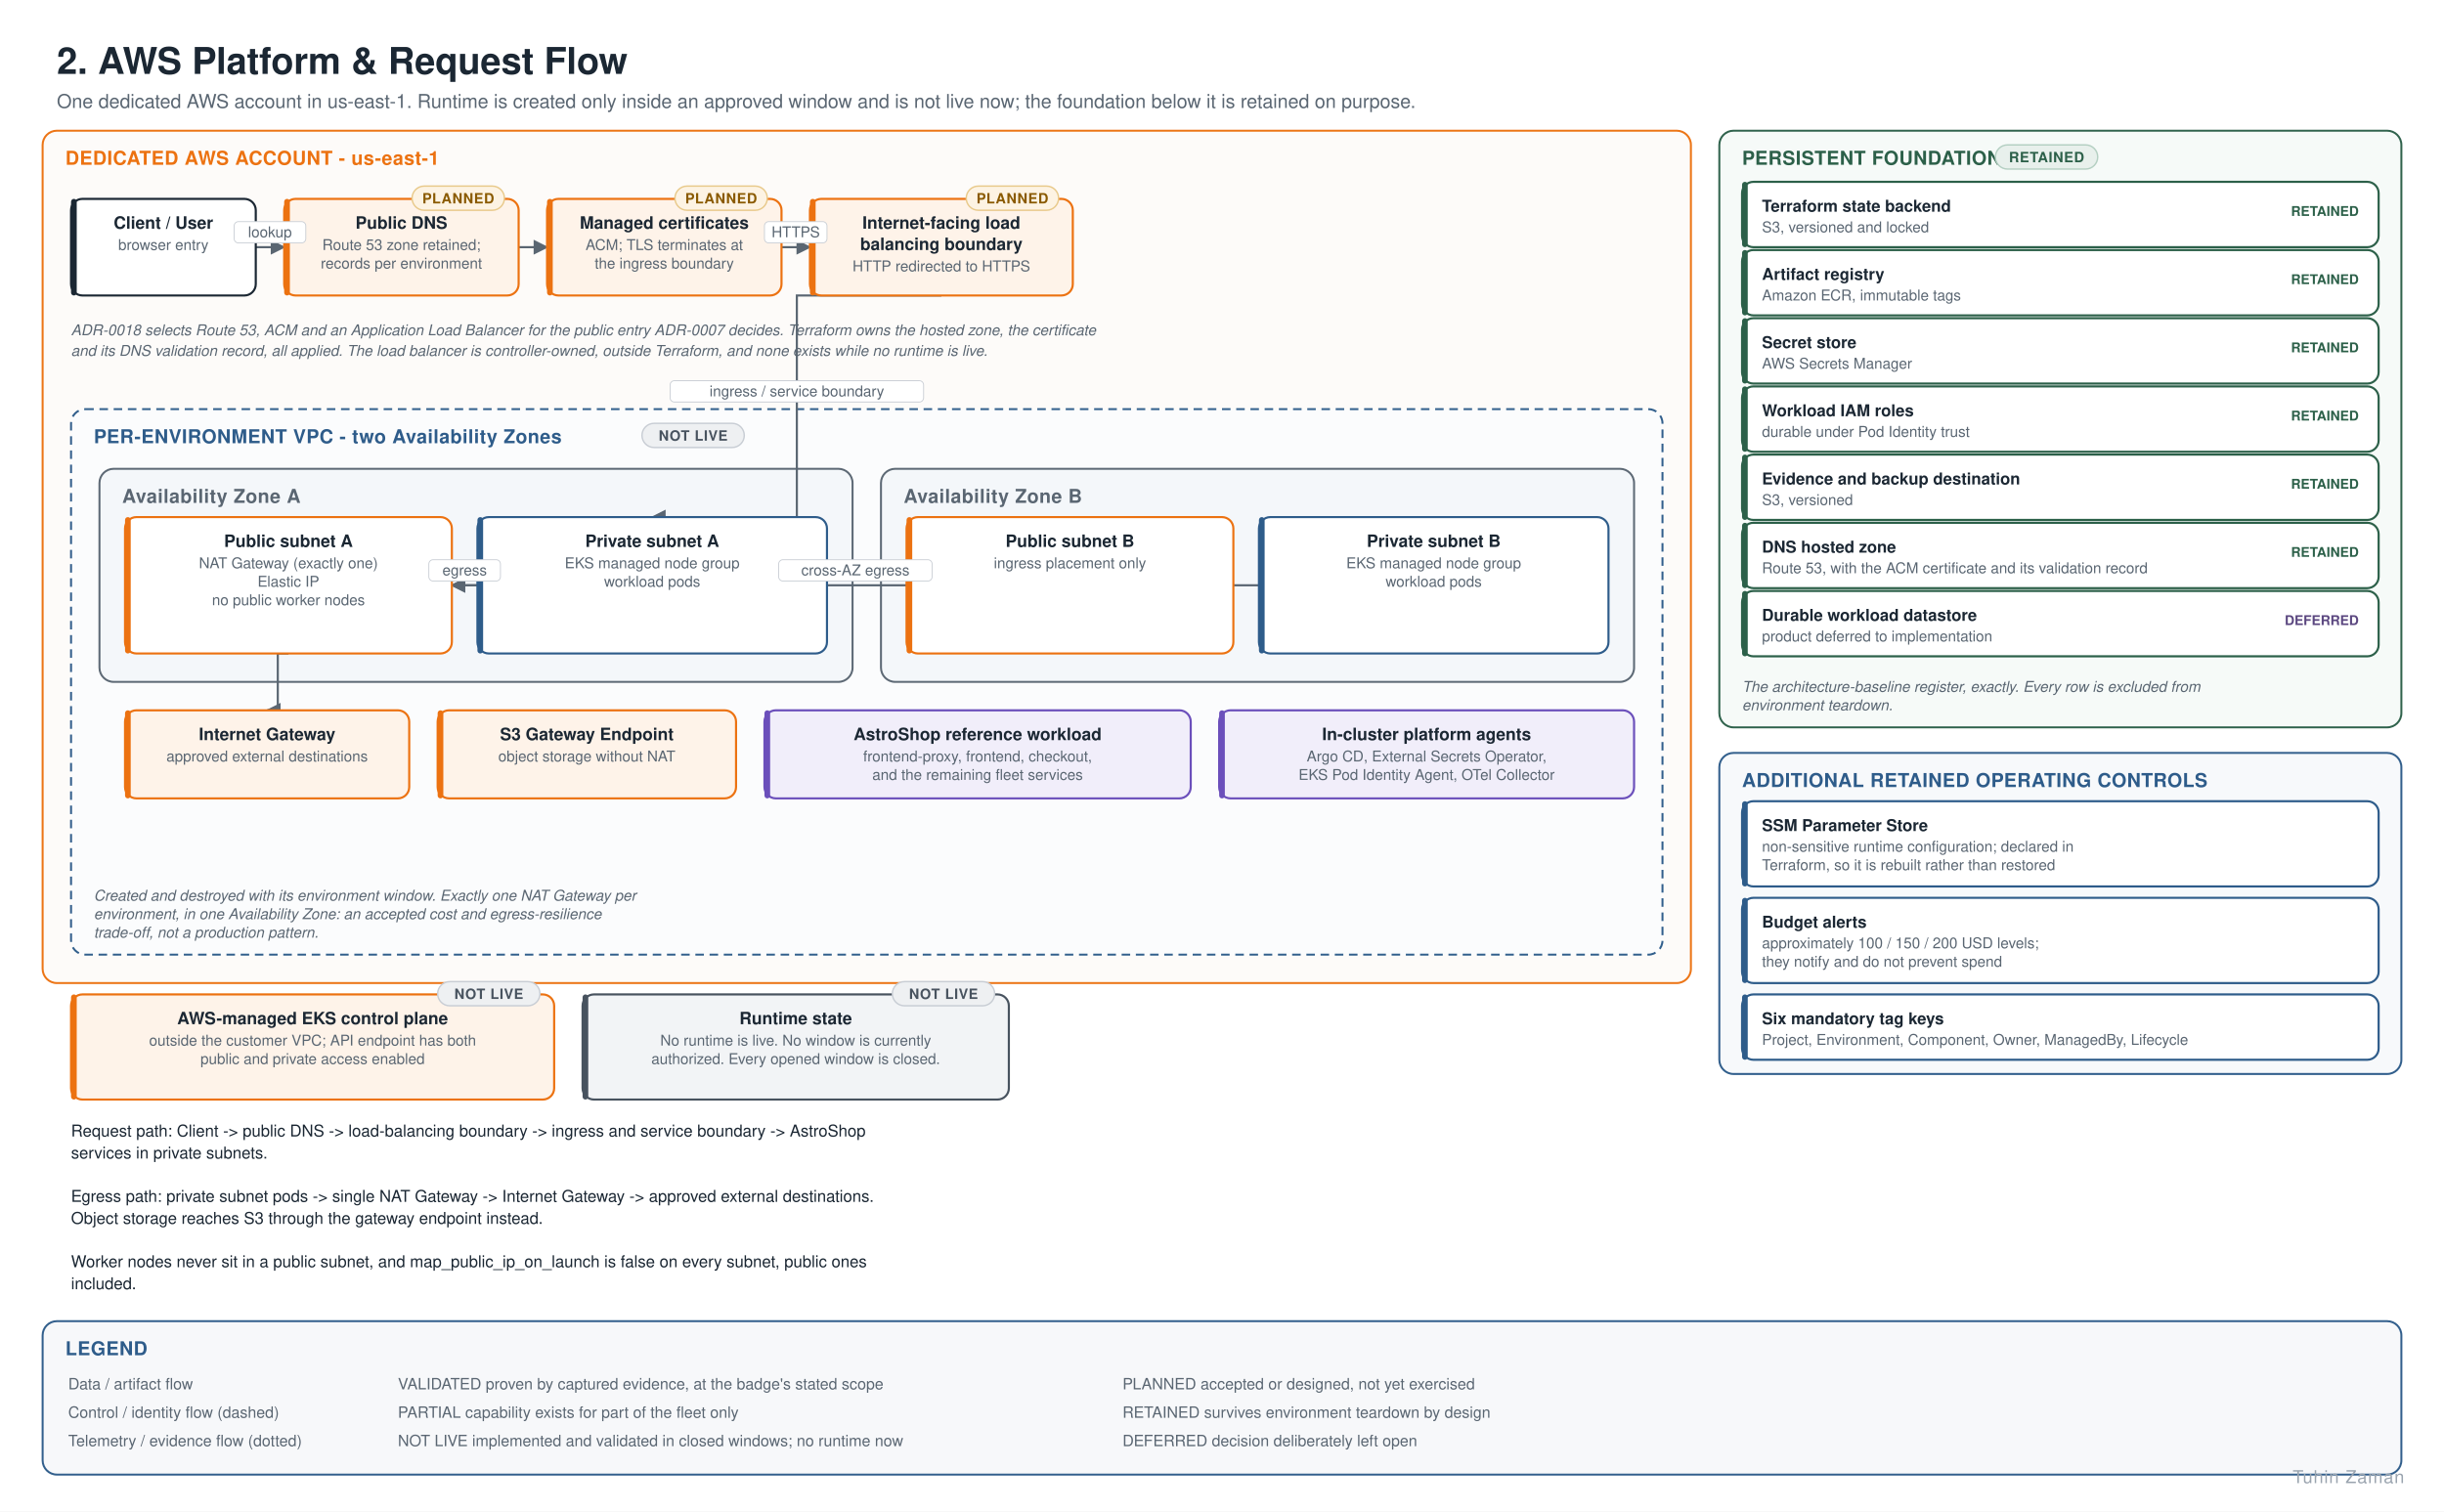
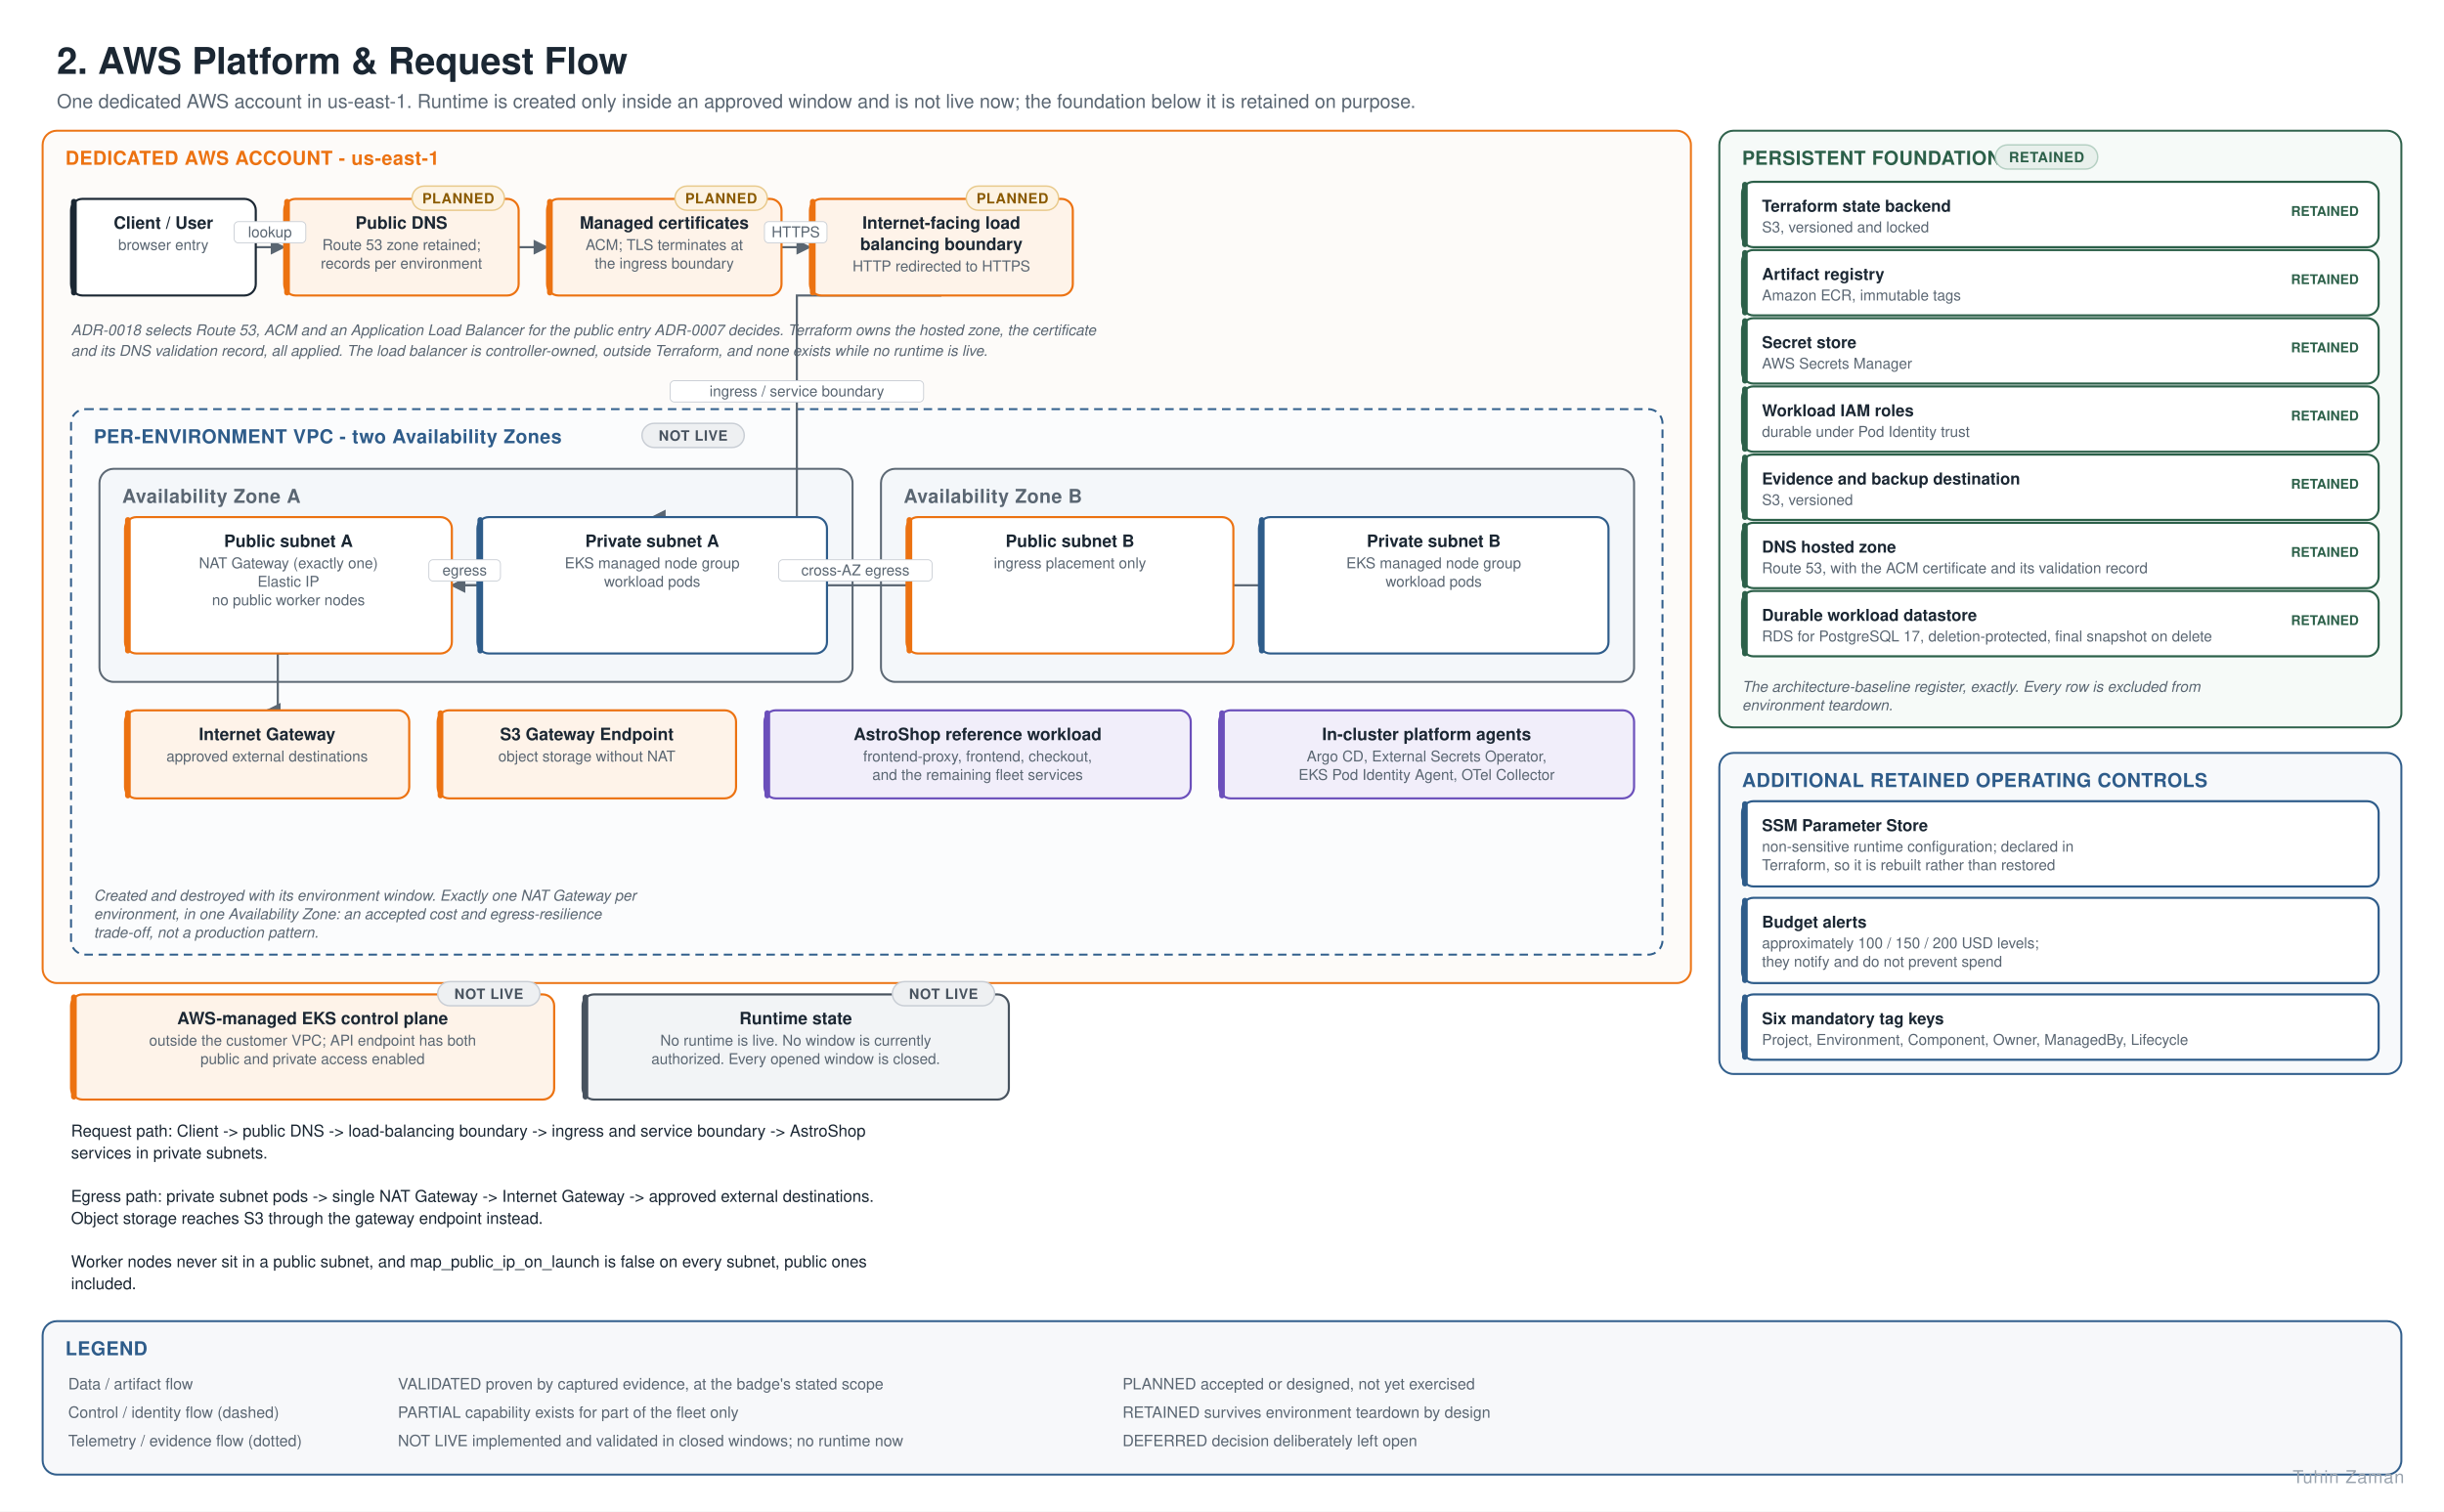
<svg xmlns="http://www.w3.org/2000/svg" width="1720" height="1064" viewBox="0 0 1720 1064" role="img" aria-label="2. AWS Platform &amp; Request Flow">
  <defs>
    <marker id="arw" viewBox="0 0 10 10" refX="9" refY="5" markerWidth="7" markerHeight="7" orient="auto-start-reverse">
      <path d="M 0 0 L 10 5 L 0 10 z" fill="#5A6672" />
    </marker>
    <marker id="arwl" viewBox="0 0 10 10" refX="9" refY="5" markerWidth="7" markerHeight="7" orient="auto-start-reverse">
      <path d="M 0 0 L 10 5 L 0 10 z" fill="#6B4FBB" />
    </marker>
  </defs>
  <rect width="1720" height="1064" fill="#FFFFFF" />
  <text x="40" y="52" font-family="Helvetica Neue, Helvetica, Arial, sans-serif" font-size="26" font-weight="700" fill="#1B2733">2. AWS Platform &amp; Request Flow</text>
  <text x="40" y="76" font-family="Helvetica Neue, Helvetica, Arial, sans-serif" font-size="13.5" fill="#5A6672">One dedicated AWS account in us-east-1. Runtime is created only inside an approved window and is not live now; the foundation below it is retained on purpose.</text>
  <rect x="30" y="92" width="1160" height="600" rx="10" fill="#FDFBF9" stroke="#EC7211" stroke-width="1.4" opacity="0.98" />
  <text x="46" y="116" font-family="Helvetica Neue, Helvetica, Arial, sans-serif" font-size="13.5" font-weight="700" fill="#EC7211" letter-spacing="0.3">DEDICATED AWS ACCOUNT  -  us-east-1</text>
  <rect x="50" y="288" width="1120" height="384" rx="10" fill="#FBFCFD" stroke="#2E5C8A" stroke-width="1.4" stroke-dasharray="6 4" opacity="0.98" />
  <text x="66" y="312" font-family="Helvetica Neue, Helvetica, Arial, sans-serif" font-size="13.5" font-weight="700" fill="#2E5C8A" letter-spacing="0.3">PER-ENVIRONMENT VPC  -  two Availability Zones</text>
  <g>
    <rect x="451.8" y="298.0" width="72.0" height="17" rx="8.5" fill="#EEF0F2" stroke="#C8CDD4" stroke-width="1" />
    <text x="487.8" y="310.2" font-family="Helvetica Neue, Helvetica, Arial, sans-serif" font-size="10" font-weight="700" fill="#48535F" text-anchor="middle" letter-spacing="0.4">NOT LIVE</text>
  </g>
  <text x="66" y="634" font-family="Helvetica Neue, Helvetica, Arial, sans-serif" font-size="10.5" fill="#5A6672" font-style="italic">Created and destroyed with its environment window. Exactly one NAT Gateway per</text>
  <text x="66" y="647" font-family="Helvetica Neue, Helvetica, Arial, sans-serif" font-size="10.5" fill="#5A6672" font-style="italic">environment, in one Availability Zone: an accepted cost and egress-resilience</text>
  <text x="66" y="660" font-family="Helvetica Neue, Helvetica, Arial, sans-serif" font-size="10.5" fill="#5A6672" font-style="italic">trade-off, not a production pattern.</text>
  <rect x="70" y="330" width="530" height="150" rx="10" fill="#F4F7FA" stroke="#5A6672" stroke-width="1.4" opacity="0.98" />
  <text x="86" y="354" font-family="Helvetica Neue, Helvetica, Arial, sans-serif" font-size="13.5" font-weight="700" fill="#5A6672" letter-spacing="0.3">Availability Zone A</text>
  <rect x="620" y="330" width="530" height="150" rx="10" fill="#F4F7FA" stroke="#5A6672" stroke-width="1.4" opacity="0.98" />
  <text x="636" y="354" font-family="Helvetica Neue, Helvetica, Arial, sans-serif" font-size="13.5" font-weight="700" fill="#5A6672" letter-spacing="0.3">Availability Zone B</text>
  <rect x="1210" y="92" width="480" height="420" rx="10" fill="#F6FAF8" stroke="#2C6049" stroke-width="1.4" opacity="0.98" />
  <text x="1226" y="116" font-family="Helvetica Neue, Helvetica, Arial, sans-serif" font-size="13.5" font-weight="700" fill="#2C6049" letter-spacing="0.3">PERSISTENT FOUNDATION</text>
  <g>
    <rect x="1404.3" y="102.0" width="72.0" height="17" rx="8.5" fill="#E8F0EC" stroke="#B4CFC2" stroke-width="1" />
    <text x="1440.3" y="114.2" font-family="Helvetica Neue, Helvetica, Arial, sans-serif" font-size="10" font-weight="700" fill="#2C6049" text-anchor="middle" letter-spacing="0.4">RETAINED</text>
  </g>
  <text x="1226" y="487" font-family="Helvetica Neue, Helvetica, Arial, sans-serif" font-size="10.5" fill="#5A6672" font-style="italic">The architecture-baseline register, exactly. Every row is excluded from</text>
  <text x="1226" y="500" font-family="Helvetica Neue, Helvetica, Arial, sans-serif" font-size="10.5" fill="#5A6672" font-style="italic">environment teardown.</text>
  <rect x="1210" y="530" width="480" height="226" rx="10" fill="#F7F9FB" stroke="#2E5C8A" stroke-width="1.4" opacity="0.98" />
  <text x="1226" y="554" font-family="Helvetica Neue, Helvetica, Arial, sans-serif" font-size="13.5" font-weight="700" fill="#2E5C8A" letter-spacing="0.3">ADDITIONAL RETAINED OPERATING CONTROLS</text>
  <text x="1226" y="744" font-family="Helvetica Neue, Helvetica, Arial, sans-serif" font-size="10.5" fill="#5A6672" font-style="italic">Durable, but deliberately not members of the persistent-foundation register.</text>
  <rect x="30" y="930" width="1660" height="108" rx="10" fill="#F7F8FA" stroke="#2E5C8A" stroke-width="1.4" opacity="0.98" />
  <text x="46" y="954" font-family="Helvetica Neue, Helvetica, Arial, sans-serif" font-size="13.5" font-weight="700" fill="#2E5C8A" letter-spacing="0.3">LEGEND</text>
  <path d="M 180.0 174.0 L 200.0 174.0" fill="none" stroke="#5A6672" stroke-width="1.5" marker-end="url(#arw)" />
  <path d="M 365.0 174.0 L 385.0 174.0" fill="none" stroke="#5A6672" stroke-width="1.5" marker-end="url(#arw)" />
  <path d="M 550.0 174.0 L 570.0 174.0" fill="none" stroke="#5A6672" stroke-width="1.5" marker-end="url(#arw)" />
  <path d="M 662.5 208.0 L 560.8 208.0 L 560.8 364.0 L 459.0 364.0" fill="none" stroke="#5A6672" stroke-width="1.5" marker-end="url(#arw)" />
  <path d="M 336.0 412.0 L 318.0 412.0" fill="none" stroke="#5A6672" stroke-width="1.5" marker-end="url(#arw)" />
  <path d="M 203.0 460.0 L 195.5 460.0 L 195.5 500.0 L 188.0 500.0" fill="none" stroke="#5A6672" stroke-width="1.5" marker-end="url(#arw)" />
  <path d="M 886.0 412.0 L 318.0 412.0" fill="none" stroke="#5A6672" stroke-width="1.5" marker-end="url(#arw)" />
  <rect x="50" y="140" width="130" height="68" rx="8" fill="#FFFFFF" stroke="#1B2733" stroke-width="1.5" />
  <rect x="50" y="140" width="4" height="68" rx="2" fill="#1B2733" />
  <text x="115.0" y="161" font-family="Helvetica Neue, Helvetica, Arial, sans-serif" font-size="12" font-weight="700" fill="#1B2733" text-anchor="middle">Client / User</text>
  <text x="115.0" y="176" font-family="Helvetica Neue, Helvetica, Arial, sans-serif" font-size="10.5" fill="#5A6672" text-anchor="middle">browser entry</text>
  <rect x="200" y="140" width="165" height="68" rx="8" fill="#FEF3E9" stroke="#EC7211" stroke-width="1.5" />
  <rect x="200" y="140" width="4" height="68" rx="2" fill="#EC7211" />
  <text x="282.5" y="161" font-family="Helvetica Neue, Helvetica, Arial, sans-serif" font-size="12" font-weight="700" fill="#1B2733" text-anchor="middle">Public DNS</text>
  <text x="282.5" y="176" font-family="Helvetica Neue, Helvetica, Arial, sans-serif" font-size="10.5" fill="#5A6672" text-anchor="middle">Route 53 zone retained;</text>
  <text x="282.5" y="189" font-family="Helvetica Neue, Helvetica, Arial, sans-serif" font-size="10.5" fill="#5A6672" text-anchor="middle">records per environment</text>
  <g>
    <rect x="290.0" y="131.0" width="65.0" height="17" rx="8.5" fill="#FDF3E3" stroke="#E8C98A" stroke-width="1" />
    <text x="322.5" y="143.2" font-family="Helvetica Neue, Helvetica, Arial, sans-serif" font-size="10" font-weight="700" fill="#8A5A00" text-anchor="middle" letter-spacing="0.4">PLANNED</text>
  </g>
  <rect x="385" y="140" width="165" height="68" rx="8" fill="#FEF3E9" stroke="#EC7211" stroke-width="1.5" />
  <rect x="385" y="140" width="4" height="68" rx="2" fill="#EC7211" />
  <text x="467.5" y="161" font-family="Helvetica Neue, Helvetica, Arial, sans-serif" font-size="12" font-weight="700" fill="#1B2733" text-anchor="middle">Managed certificates</text>
  <text x="467.5" y="176" font-family="Helvetica Neue, Helvetica, Arial, sans-serif" font-size="10.5" fill="#5A6672" text-anchor="middle">ACM; TLS terminates at</text>
  <text x="467.5" y="189" font-family="Helvetica Neue, Helvetica, Arial, sans-serif" font-size="10.5" fill="#5A6672" text-anchor="middle">the ingress boundary</text>
  <g>
    <rect x="475.0" y="131.0" width="65.0" height="17" rx="8.5" fill="#FDF3E3" stroke="#E8C98A" stroke-width="1" />
    <text x="507.5" y="143.2" font-family="Helvetica Neue, Helvetica, Arial, sans-serif" font-size="10" font-weight="700" fill="#8A5A00" text-anchor="middle" letter-spacing="0.4">PLANNED</text>
  </g>
  <rect x="570" y="140" width="185" height="68" rx="8" fill="#FEF3E9" stroke="#EC7211" stroke-width="1.5" />
  <rect x="570" y="140" width="4" height="68" rx="2" fill="#EC7211" />
  <text x="662.5" y="161" font-family="Helvetica Neue, Helvetica, Arial, sans-serif" font-size="12" font-weight="700" fill="#1B2733" text-anchor="middle">Internet-facing load</text>
  <text x="662.5" y="176" font-family="Helvetica Neue, Helvetica, Arial, sans-serif" font-size="12" font-weight="700" fill="#1B2733" text-anchor="middle">balancing boundary</text>
  <text x="662.5" y="191" font-family="Helvetica Neue, Helvetica, Arial, sans-serif" font-size="10.5" fill="#5A6672" text-anchor="middle">HTTP redirected to HTTPS</text>
  <g>
    <rect x="680.0" y="131.0" width="65.0" height="17" rx="8.5" fill="#FDF3E3" stroke="#E8C98A" stroke-width="1" />
    <text x="712.5" y="143.2" font-family="Helvetica Neue, Helvetica, Arial, sans-serif" font-size="10" font-weight="700" fill="#8A5A00" text-anchor="middle" letter-spacing="0.4">PLANNED</text>
  </g>
  <rect x="88" y="364" width="230" height="96" rx="8" fill="#FFFFFF" stroke="#EC7211" stroke-width="1.5" />
  <rect x="88" y="364" width="4" height="96" rx="2" fill="#EC7211" />
  <text x="203.0" y="385" font-family="Helvetica Neue, Helvetica, Arial, sans-serif" font-size="12" font-weight="700" fill="#1B2733" text-anchor="middle">Public subnet A</text>
  <text x="203.0" y="400" font-family="Helvetica Neue, Helvetica, Arial, sans-serif" font-size="10.5" fill="#5A6672" text-anchor="middle">NAT Gateway (exactly one)</text>
  <text x="203.0" y="413" font-family="Helvetica Neue, Helvetica, Arial, sans-serif" font-size="10.5" fill="#5A6672" text-anchor="middle">Elastic IP</text>
  <text x="203.0" y="426" font-family="Helvetica Neue, Helvetica, Arial, sans-serif" font-size="10.5" fill="#5A6672" text-anchor="middle">no public worker nodes</text>
  <rect x="336" y="364" width="246" height="96" rx="8" fill="#FFFFFF" stroke="#2E5C8A" stroke-width="1.5" />
  <rect x="336" y="364" width="4" height="96" rx="2" fill="#2E5C8A" />
  <text x="459.0" y="385" font-family="Helvetica Neue, Helvetica, Arial, sans-serif" font-size="12" font-weight="700" fill="#1B2733" text-anchor="middle">Private subnet A</text>
  <text x="459.0" y="400" font-family="Helvetica Neue, Helvetica, Arial, sans-serif" font-size="10.5" fill="#5A6672" text-anchor="middle">EKS managed node group</text>
  <text x="459.0" y="413" font-family="Helvetica Neue, Helvetica, Arial, sans-serif" font-size="10.5" fill="#5A6672" text-anchor="middle">workload pods</text>
  <rect x="638" y="364" width="230" height="96" rx="8" fill="#FFFFFF" stroke="#EC7211" stroke-width="1.5" />
  <rect x="638" y="364" width="4" height="96" rx="2" fill="#EC7211" />
  <text x="753.0" y="385" font-family="Helvetica Neue, Helvetica, Arial, sans-serif" font-size="12" font-weight="700" fill="#1B2733" text-anchor="middle">Public subnet B</text>
  <text x="753.0" y="400" font-family="Helvetica Neue, Helvetica, Arial, sans-serif" font-size="10.5" fill="#5A6672" text-anchor="middle">ingress placement only</text>
  <rect x="886" y="364" width="246" height="96" rx="8" fill="#FFFFFF" stroke="#2E5C8A" stroke-width="1.5" />
  <rect x="886" y="364" width="4" height="96" rx="2" fill="#2E5C8A" />
  <text x="1009.0" y="385" font-family="Helvetica Neue, Helvetica, Arial, sans-serif" font-size="12" font-weight="700" fill="#1B2733" text-anchor="middle">Private subnet B</text>
  <text x="1009.0" y="400" font-family="Helvetica Neue, Helvetica, Arial, sans-serif" font-size="10.5" fill="#5A6672" text-anchor="middle">EKS managed node group</text>
  <text x="1009.0" y="413" font-family="Helvetica Neue, Helvetica, Arial, sans-serif" font-size="10.5" fill="#5A6672" text-anchor="middle">workload pods</text>
  <rect x="88" y="500" width="200" height="62" rx="8" fill="#FEF3E9" stroke="#EC7211" stroke-width="1.5" />
  <rect x="88" y="500" width="4" height="62" rx="2" fill="#EC7211" />
  <text x="188.0" y="521" font-family="Helvetica Neue, Helvetica, Arial, sans-serif" font-size="12" font-weight="700" fill="#1B2733" text-anchor="middle">Internet Gateway</text>
  <text x="188.0" y="536" font-family="Helvetica Neue, Helvetica, Arial, sans-serif" font-size="10.5" fill="#5A6672" text-anchor="middle">approved external destinations</text>
  <rect x="308" y="500" width="210" height="62" rx="8" fill="#FEF3E9" stroke="#EC7211" stroke-width="1.5" />
  <rect x="308" y="500" width="4" height="62" rx="2" fill="#EC7211" />
  <text x="413.0" y="521" font-family="Helvetica Neue, Helvetica, Arial, sans-serif" font-size="12" font-weight="700" fill="#1B2733" text-anchor="middle">S3 Gateway Endpoint</text>
  <text x="413.0" y="536" font-family="Helvetica Neue, Helvetica, Arial, sans-serif" font-size="10.5" fill="#5A6672" text-anchor="middle">object storage without NAT</text>
  <rect x="538" y="500" width="300" height="62" rx="8" fill="#F1EEFA" stroke="#6B4FBB" stroke-width="1.5" />
  <rect x="538" y="500" width="4" height="62" rx="2" fill="#6B4FBB" />
  <text x="688.0" y="521" font-family="Helvetica Neue, Helvetica, Arial, sans-serif" font-size="12" font-weight="700" fill="#1B2733" text-anchor="middle">AstroShop reference workload</text>
  <text x="688.0" y="536" font-family="Helvetica Neue, Helvetica, Arial, sans-serif" font-size="10.5" fill="#5A6672" text-anchor="middle">frontend-proxy, frontend, checkout,</text>
  <text x="688.0" y="549" font-family="Helvetica Neue, Helvetica, Arial, sans-serif" font-size="10.5" fill="#5A6672" text-anchor="middle">and the remaining fleet services</text>
  <rect x="858" y="500" width="292" height="62" rx="8" fill="#F1EEFA" stroke="#6B4FBB" stroke-width="1.5" />
  <rect x="858" y="500" width="4" height="62" rx="2" fill="#6B4FBB" />
  <text x="1004.0" y="521" font-family="Helvetica Neue, Helvetica, Arial, sans-serif" font-size="12" font-weight="700" fill="#1B2733" text-anchor="middle">In-cluster platform agents</text>
  <text x="1004.0" y="536" font-family="Helvetica Neue, Helvetica, Arial, sans-serif" font-size="10.5" fill="#5A6672" text-anchor="middle">Argo CD, External Secrets Operator,</text>
  <text x="1004.0" y="549" font-family="Helvetica Neue, Helvetica, Arial, sans-serif" font-size="10.5" fill="#5A6672" text-anchor="middle">EKS Pod Identity Agent, OTel Collector</text>
  <rect x="50" y="700" width="340" height="74" rx="8" fill="#FEF3E9" stroke="#EC7211" stroke-width="1.5" />
  <rect x="50" y="700" width="4" height="74" rx="2" fill="#EC7211" />
  <text x="220.0" y="721" font-family="Helvetica Neue, Helvetica, Arial, sans-serif" font-size="12" font-weight="700" fill="#1B2733" text-anchor="middle">AWS-managed EKS control plane</text>
  <text x="220.0" y="736" font-family="Helvetica Neue, Helvetica, Arial, sans-serif" font-size="10.5" fill="#5A6672" text-anchor="middle">outside the customer VPC; API endpoint has both</text>
  <text x="220.0" y="749" font-family="Helvetica Neue, Helvetica, Arial, sans-serif" font-size="10.5" fill="#5A6672" text-anchor="middle">public and private access enabled</text>
  <g>
    <rect x="308.0" y="691.0" width="72.0" height="17" rx="8.5" fill="#EEF0F2" stroke="#C8CDD4" stroke-width="1" />
    <text x="344.0" y="703.2" font-family="Helvetica Neue, Helvetica, Arial, sans-serif" font-size="10" font-weight="700" fill="#48535F" text-anchor="middle" letter-spacing="0.4">NOT LIVE</text>
  </g>
  <rect x="410" y="700" width="300" height="74" rx="8" fill="#F2F4F6" stroke="#48535F" stroke-width="1.5" />
  <rect x="410" y="700" width="4" height="74" rx="2" fill="#48535F" />
  <text x="560.0" y="721" font-family="Helvetica Neue, Helvetica, Arial, sans-serif" font-size="12" font-weight="700" fill="#1B2733" text-anchor="middle">Runtime state</text>
  <text x="560.0" y="736" font-family="Helvetica Neue, Helvetica, Arial, sans-serif" font-size="10.5" fill="#5A6672" text-anchor="middle">No runtime is live. No window is currently</text>
  <text x="560.0" y="749" font-family="Helvetica Neue, Helvetica, Arial, sans-serif" font-size="10.5" fill="#5A6672" text-anchor="middle">authorized. Every opened window is closed.</text>
  <g>
    <rect x="628.0" y="691.0" width="72.0" height="17" rx="8.5" fill="#EEF0F2" stroke="#C8CDD4" stroke-width="1" />
    <text x="664.0" y="703.2" font-family="Helvetica Neue, Helvetica, Arial, sans-serif" font-size="10" font-weight="700" fill="#48535F" text-anchor="middle" letter-spacing="0.4">NOT LIVE</text>
  </g>
  <rect x="1226" y="128" width="448" height="46" rx="8" fill="#FFFFFF" stroke="#2C6049" stroke-width="1.5" />
  <rect x="1226" y="128" width="4" height="46" rx="2" fill="#2C6049" />
  <text x="1240.0" y="149" font-family="Helvetica Neue, Helvetica, Arial, sans-serif" font-size="11.5" font-weight="700" fill="#1B2733" text-anchor="start">Terraform state backend</text>
  <text x="1240.0" y="163.5" font-family="Helvetica Neue, Helvetica, Arial, sans-serif" font-size="10.5" fill="#5A6672" text-anchor="start">S3, versioned and locked</text>
  <rect x="1226" y="176" width="448" height="46" rx="8" fill="#FFFFFF" stroke="#2C6049" stroke-width="1.5" />
  <rect x="1226" y="176" width="4" height="46" rx="2" fill="#2C6049" />
  <text x="1240.0" y="197" font-family="Helvetica Neue, Helvetica, Arial, sans-serif" font-size="11.5" font-weight="700" fill="#1B2733" text-anchor="start">Artifact registry</text>
  <text x="1240.0" y="211.5" font-family="Helvetica Neue, Helvetica, Arial, sans-serif" font-size="10.5" fill="#5A6672" text-anchor="start">Amazon ECR, immutable tags</text>
  <rect x="1226" y="224" width="448" height="46" rx="8" fill="#FFFFFF" stroke="#2C6049" stroke-width="1.5" />
  <rect x="1226" y="224" width="4" height="46" rx="2" fill="#2C6049" />
  <text x="1240.0" y="245" font-family="Helvetica Neue, Helvetica, Arial, sans-serif" font-size="11.5" font-weight="700" fill="#1B2733" text-anchor="start">Secret store</text>
  <text x="1240.0" y="259.5" font-family="Helvetica Neue, Helvetica, Arial, sans-serif" font-size="10.5" fill="#5A6672" text-anchor="start">AWS Secrets Manager</text>
  <rect x="1226" y="272" width="448" height="46" rx="8" fill="#FFFFFF" stroke="#2C6049" stroke-width="1.5" />
  <rect x="1226" y="272" width="4" height="46" rx="2" fill="#2C6049" />
  <text x="1240.0" y="293" font-family="Helvetica Neue, Helvetica, Arial, sans-serif" font-size="11.5" font-weight="700" fill="#1B2733" text-anchor="start">Workload IAM roles</text>
  <text x="1240.0" y="307.5" font-family="Helvetica Neue, Helvetica, Arial, sans-serif" font-size="10.5" fill="#5A6672" text-anchor="start">durable under Pod Identity trust</text>
  <rect x="1226" y="320" width="448" height="46" rx="8" fill="#FFFFFF" stroke="#2C6049" stroke-width="1.5" />
  <rect x="1226" y="320" width="4" height="46" rx="2" fill="#2C6049" />
  <text x="1240.0" y="341" font-family="Helvetica Neue, Helvetica, Arial, sans-serif" font-size="11.5" font-weight="700" fill="#1B2733" text-anchor="start">Evidence and backup destination</text>
  <text x="1240.0" y="355.5" font-family="Helvetica Neue, Helvetica, Arial, sans-serif" font-size="10.5" fill="#5A6672" text-anchor="start">S3, versioned</text>
  <rect x="1226" y="368" width="448" height="46" rx="8" fill="#FFFFFF" stroke="#2C6049" stroke-width="1.5" />
  <rect x="1226" y="368" width="4" height="46" rx="2" fill="#2C6049" />
  <text x="1240.0" y="389" font-family="Helvetica Neue, Helvetica, Arial, sans-serif" font-size="11.5" font-weight="700" fill="#1B2733" text-anchor="start">DNS hosted zone</text>
  <text x="1240.0" y="403.5" font-family="Helvetica Neue, Helvetica, Arial, sans-serif" font-size="10.5" fill="#5A6672" text-anchor="start">Route 53, with the ACM certificate and its validation record</text>
  <rect x="1226" y="416" width="448" height="46" rx="8" fill="#FFFFFF" stroke="#2C6049" stroke-width="1.5" />
  <rect x="1226" y="416" width="4" height="46" rx="2" fill="#2C6049" />
  <text x="1240.0" y="437" font-family="Helvetica Neue, Helvetica, Arial, sans-serif" font-size="11.5" font-weight="700" fill="#1B2733" text-anchor="start">Durable workload datastore</text>
-   <text x="1240.0" y="451.5" font-family="Helvetica Neue, Helvetica, Arial, sans-serif" font-size="10.5" fill="#5A6672" text-anchor="start">product deferred to implementation</text>
+   <text x="1240.0" y="451.5" font-family="Helvetica Neue, Helvetica, Arial, sans-serif" font-size="10.5" fill="#5A6672" text-anchor="start">RDS for PostgreSQL 17, deletion-protected, final snapshot on delete</text>
  <rect x="1226" y="564" width="448" height="60" rx="8" fill="#FFFFFF" stroke="#2E5C8A" stroke-width="1.5" />
  <rect x="1226" y="564" width="4" height="60" rx="2" fill="#2E5C8A" />
  <text x="1240.0" y="585" font-family="Helvetica Neue, Helvetica, Arial, sans-serif" font-size="11.5" font-weight="700" fill="#1B2733" text-anchor="start">SSM Parameter Store</text>
  <text x="1240.0" y="599.5" font-family="Helvetica Neue, Helvetica, Arial, sans-serif" font-size="10.5" fill="#5A6672" text-anchor="start">non-sensitive runtime configuration; declared in</text>
  <text x="1240.0" y="612.5" font-family="Helvetica Neue, Helvetica, Arial, sans-serif" font-size="10.5" fill="#5A6672" text-anchor="start">Terraform, so it is rebuilt rather than restored</text>
  <rect x="1226" y="632" width="448" height="60" rx="8" fill="#FFFFFF" stroke="#2E5C8A" stroke-width="1.5" />
  <rect x="1226" y="632" width="4" height="60" rx="2" fill="#2E5C8A" />
  <text x="1240.0" y="653" font-family="Helvetica Neue, Helvetica, Arial, sans-serif" font-size="11.5" font-weight="700" fill="#1B2733" text-anchor="start">Budget alerts</text>
  <text x="1240.0" y="667.5" font-family="Helvetica Neue, Helvetica, Arial, sans-serif" font-size="10.5" fill="#5A6672" text-anchor="start">approximately 100 / 150 / 200 USD levels;</text>
  <text x="1240.0" y="680.5" font-family="Helvetica Neue, Helvetica, Arial, sans-serif" font-size="10.5" fill="#5A6672" text-anchor="start">they notify and do not prevent spend</text>
  <rect x="1226" y="700" width="448" height="46" rx="8" fill="#FFFFFF" stroke="#2E5C8A" stroke-width="1.5" />
  <rect x="1226" y="700" width="4" height="46" rx="2" fill="#2E5C8A" />
  <text x="1240.0" y="721" font-family="Helvetica Neue, Helvetica, Arial, sans-serif" font-size="11.5" font-weight="700" fill="#1B2733" text-anchor="start">Six mandatory tag keys</text>
  <text x="1240.0" y="735.5" font-family="Helvetica Neue, Helvetica, Arial, sans-serif" font-size="10.5" fill="#5A6672" text-anchor="start">Project, Environment, Component, Owner, ManagedBy, Lifecycle</text>
  <rect x="164.8" y="156.0" width="50.4" height="15" rx="3" fill="#FFFFFF" stroke="#C8CDD4" stroke-width="0.6" />
  <text x="190.0" y="167.0" font-family="Helvetica Neue, Helvetica, Arial, sans-serif" font-size="10.5" fill="#5A6672" text-anchor="middle">lookup</text>
  <rect x="538.0" y="156.0" width="44.0" height="15" rx="3" fill="#FFFFFF" stroke="#C8CDD4" stroke-width="0.6" />
  <text x="560.0" y="167.0" font-family="Helvetica Neue, Helvetica, Arial, sans-serif" font-size="10.5" fill="#5A6672" text-anchor="middle">HTTPS</text>
  <rect x="471.6" y="268.0" width="178.4" height="15" rx="3" fill="#FFFFFF" stroke="#C8CDD4" stroke-width="0.6" />
  <text x="560.8" y="279.0" font-family="Helvetica Neue, Helvetica, Arial, sans-serif" font-size="10.5" fill="#5A6672" text-anchor="middle">ingress / service boundary</text>
  <rect x="301.8" y="394.0" width="50.4" height="15" rx="3" fill="#FFFFFF" stroke="#C8CDD4" stroke-width="0.6" />
  <text x="327.0" y="405.0" font-family="Helvetica Neue, Helvetica, Arial, sans-serif" font-size="10.5" fill="#5A6672" text-anchor="middle">egress</text>
  <rect x="548.0" y="394.0" width="108.0" height="15" rx="3" fill="#FFFFFF" stroke="#C8CDD4" stroke-width="0.6" />
  <text x="602.0" y="405.0" font-family="Helvetica Neue, Helvetica, Arial, sans-serif" font-size="10.5" fill="#5A6672" text-anchor="middle">cross-AZ egress</text>
  <text x="50" y="236" font-family="Helvetica Neue, Helvetica, Arial, sans-serif" font-size="10.5" font-weight="400" fill="#5A6672" text-anchor="start" font-style="italic">ADR-0018 selects Route 53, ACM and an Application Load Balancer for the public entry ADR-0007 decides. Terraform owns the hosted zone, the certificate</text>
  <text x="50" y="250.5" font-family="Helvetica Neue, Helvetica, Arial, sans-serif" font-size="10.5" font-weight="400" fill="#5A6672" text-anchor="start" font-style="italic">and its DNS validation record, all applied. The load balancer is controller-owned, outside Terraform, and none exists while no runtime is live.</text>
  <text x="1660" y="152" font-family="Helvetica Neue, Helvetica, Arial, sans-serif" font-size="9.5" font-weight="700" fill="#2C6049" text-anchor="end">RETAINED</text>
  <text x="1660" y="200" font-family="Helvetica Neue, Helvetica, Arial, sans-serif" font-size="9.5" font-weight="700" fill="#2C6049" text-anchor="end">RETAINED</text>
  <text x="1660" y="248" font-family="Helvetica Neue, Helvetica, Arial, sans-serif" font-size="9.5" font-weight="700" fill="#2C6049" text-anchor="end">RETAINED</text>
  <text x="1660" y="296" font-family="Helvetica Neue, Helvetica, Arial, sans-serif" font-size="9.5" font-weight="700" fill="#2C6049" text-anchor="end">RETAINED</text>
  <text x="1660" y="344" font-family="Helvetica Neue, Helvetica, Arial, sans-serif" font-size="9.5" font-weight="700" fill="#2C6049" text-anchor="end">RETAINED</text>
  <text x="1660" y="392" font-family="Helvetica Neue, Helvetica, Arial, sans-serif" font-size="9.5" font-weight="700" fill="#2C6049" text-anchor="end">RETAINED</text>
-   <text x="1660" y="440" font-family="Helvetica Neue, Helvetica, Arial, sans-serif" font-size="9.5" font-weight="700" fill="#5B4780" text-anchor="end">DEFERRED</text>
+   <text x="1660" y="440" font-family="Helvetica Neue, Helvetica, Arial, sans-serif" font-size="9.5" font-weight="700" fill="#2C6049" text-anchor="end">RETAINED</text>
  <text x="50" y="800" font-family="Helvetica Neue, Helvetica, Arial, sans-serif" font-size="11.5" font-weight="400" fill="#1B2733" text-anchor="start">Request path: Client -&gt; public DNS -&gt; load-balancing boundary -&gt; ingress and service boundary -&gt; AstroShop</text>
  <text x="50" y="815.5" font-family="Helvetica Neue, Helvetica, Arial, sans-serif" font-size="11.5" font-weight="400" fill="#1B2733" text-anchor="start">services in private subnets.</text>
  <text x="50" y="846" font-family="Helvetica Neue, Helvetica, Arial, sans-serif" font-size="11.5" font-weight="400" fill="#1B2733" text-anchor="start">Egress path: private subnet pods -&gt; single NAT Gateway -&gt; Internet Gateway -&gt; approved external destinations.</text>
  <text x="50" y="861.5" font-family="Helvetica Neue, Helvetica, Arial, sans-serif" font-size="11.5" font-weight="400" fill="#1B2733" text-anchor="start">Object storage reaches S3 through the gateway endpoint instead.</text>
  <text x="50" y="892" font-family="Helvetica Neue, Helvetica, Arial, sans-serif" font-size="11.5" font-weight="400" fill="#1B2733" text-anchor="start">Worker nodes never sit in a public subnet, and map_public_ip_on_launch is false on every subnet, public ones</text>
  <text x="50" y="907.5" font-family="Helvetica Neue, Helvetica, Arial, sans-serif" font-size="11.5" font-weight="400" fill="#1B2733" text-anchor="start">included.</text>
  <text x="48" y="978" font-family="Helvetica Neue, Helvetica, Arial, sans-serif" font-size="11" font-weight="400" fill="#5A6672" text-anchor="start">Data / artifact flow</text>
  <text x="48" y="998" font-family="Helvetica Neue, Helvetica, Arial, sans-serif" font-size="11" font-weight="400" fill="#5A6672" text-anchor="start">Control / identity flow (dashed)</text>
  <text x="48" y="1018" font-family="Helvetica Neue, Helvetica, Arial, sans-serif" font-size="11" font-weight="400" fill="#5A6672" text-anchor="start">Telemetry / evidence flow (dotted)</text>
  <text x="280" y="978" font-family="Helvetica Neue, Helvetica, Arial, sans-serif" font-size="11" font-weight="400" fill="#5A6672" text-anchor="start">VALIDATED proven by captured evidence, at the badge's stated scope</text>
  <text x="280" y="998" font-family="Helvetica Neue, Helvetica, Arial, sans-serif" font-size="11" font-weight="400" fill="#5A6672" text-anchor="start">PARTIAL capability exists for part of the fleet only</text>
  <text x="280" y="1018" font-family="Helvetica Neue, Helvetica, Arial, sans-serif" font-size="11" font-weight="400" fill="#5A6672" text-anchor="start">NOT LIVE implemented and validated in closed windows; no runtime now</text>
  <text x="790" y="978" font-family="Helvetica Neue, Helvetica, Arial, sans-serif" font-size="11" font-weight="400" fill="#5A6672" text-anchor="start">PLANNED accepted or designed, not yet exercised</text>
  <text x="790" y="998" font-family="Helvetica Neue, Helvetica, Arial, sans-serif" font-size="11" font-weight="400" fill="#5A6672" text-anchor="start">RETAINED survives environment teardown by design</text>
  <text x="790" y="1018" font-family="Helvetica Neue, Helvetica, Arial, sans-serif" font-size="11" font-weight="400" fill="#5A6672" text-anchor="start">DEFERRED decision deliberately left open</text>
  <text x="1692" y="1044" font-family="Helvetica Neue, Helvetica, Arial, sans-serif" font-size="12.5" fill="#9AA4AF" text-anchor="end" letter-spacing="0.6">Tuhin Zaman</text>
</svg>
